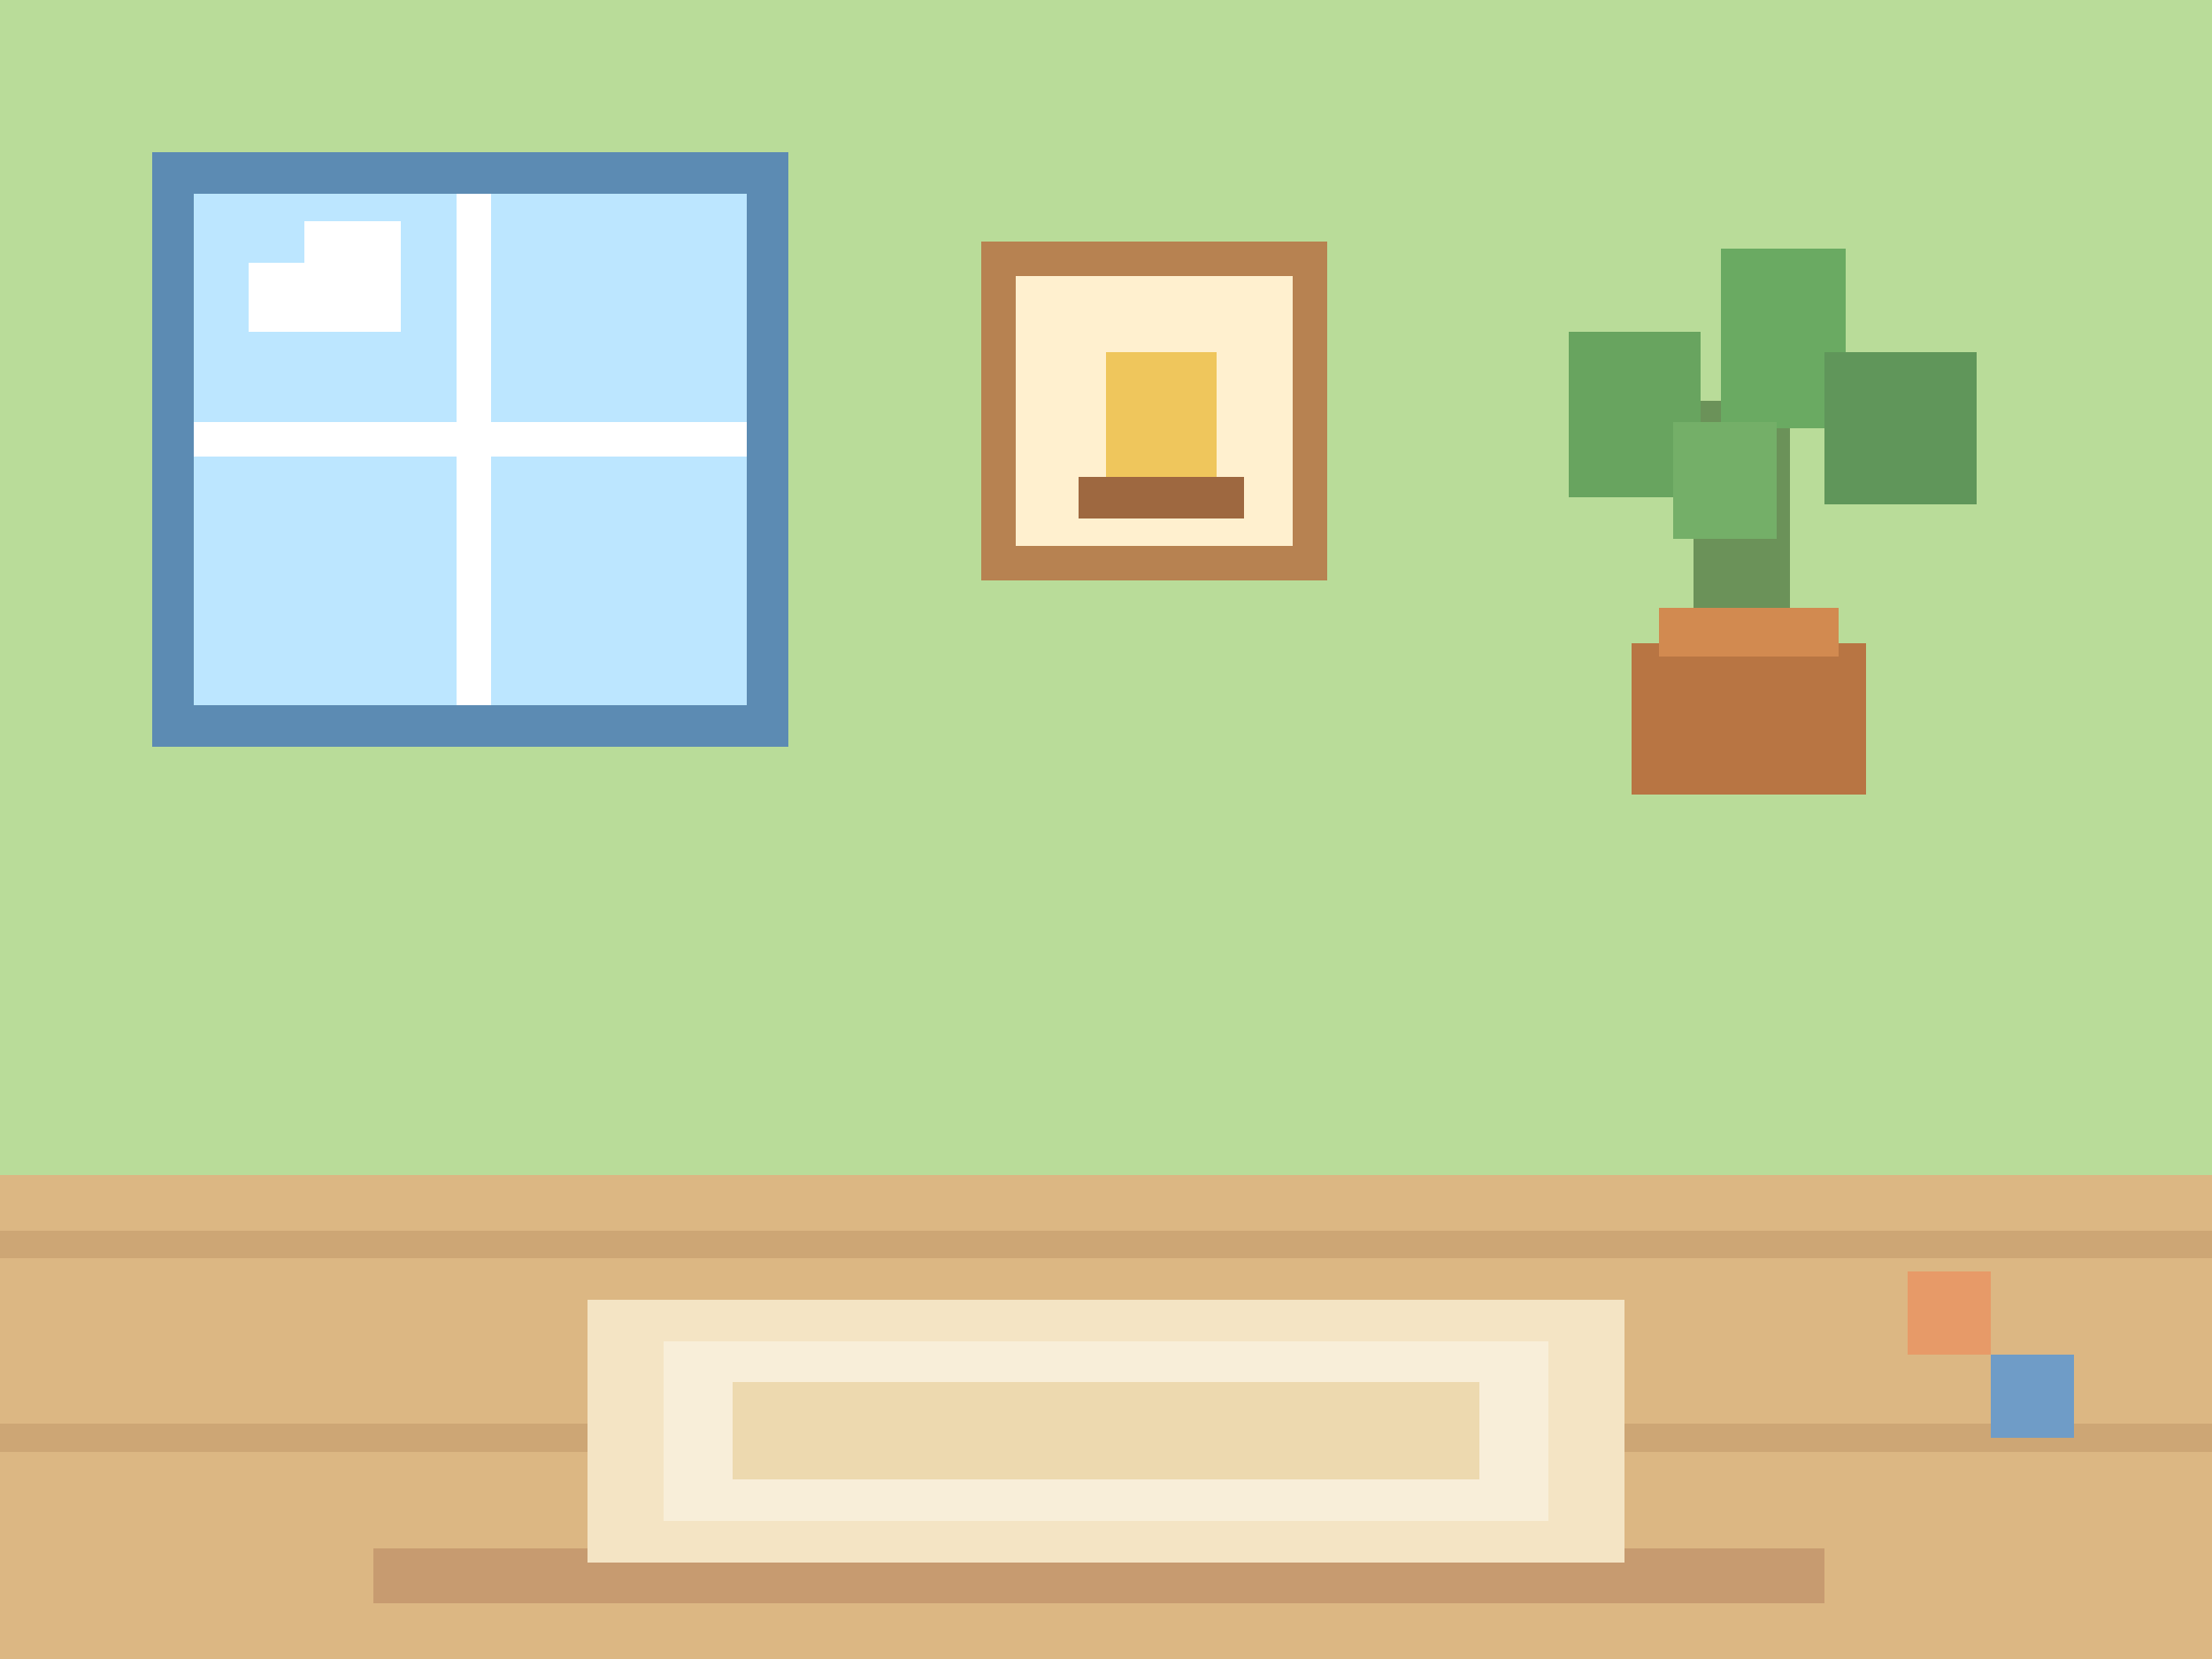
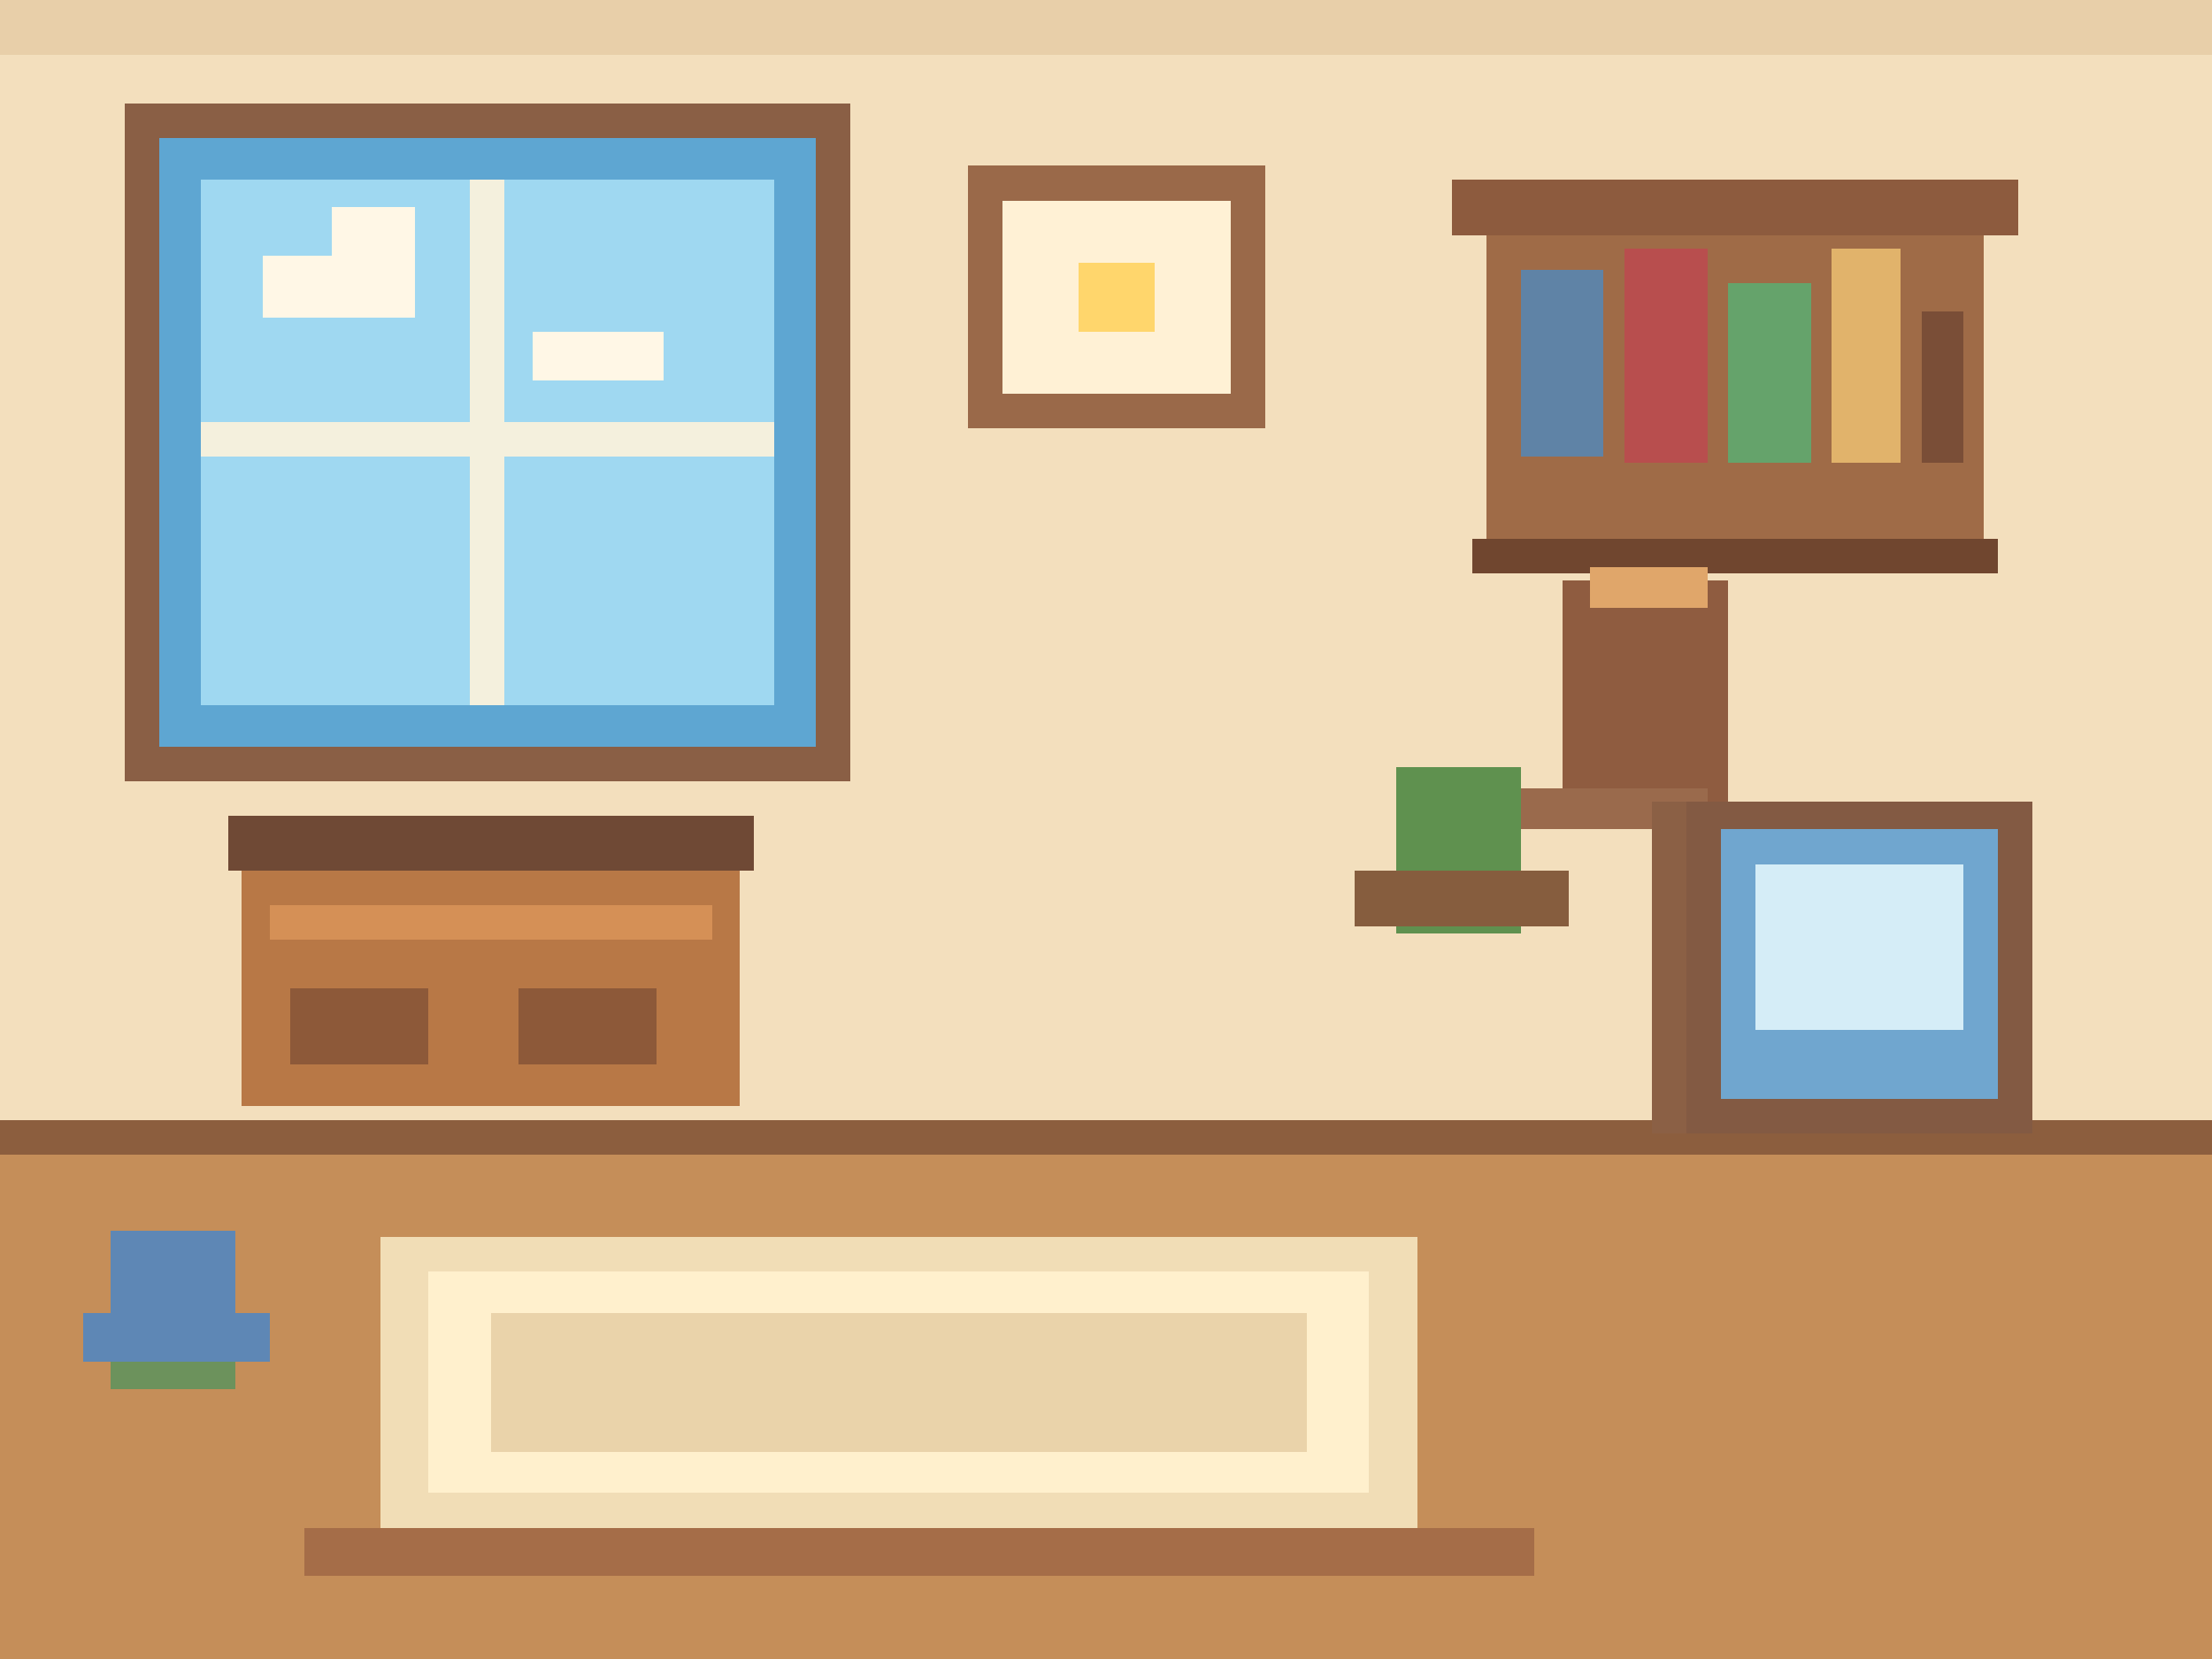
<svg xmlns="http://www.w3.org/2000/svg" width="320" height="240" viewBox="0 0 320 240" shape-rendering="crispEdges">
-   <rect width="320" height="170" fill="#b9dc99" />
-   <rect y="170" width="320" height="70" fill="#dcb783" />
-   <rect x="22" y="22" width="92" height="86" fill="#5c8bb3" />
-   <rect x="28" y="28" width="80" height="74" fill="#bce6ff" />
-   <rect x="66" y="28" width="5" height="74" fill="#fff" />
-   <rect x="28" y="61" width="80" height="5" fill="#fff" />
-   <rect x="36" y="38" width="22" height="10" fill="#fff" />
-   <rect x="44" y="32" width="14" height="6" fill="#fff" />
-   <rect x="245" y="58" width="14" height="47" fill="#6b9259" />
-   <rect x="236" y="93" width="34" height="22" fill="#b87543" />
-   <rect x="240" y="88" width="26" height="7" fill="#d28a50" />
-   <rect x="227" y="48" width="19" height="24" fill="#68a45f" />
-   <rect x="249" y="36" width="18" height="26" fill="#6aaa62" />
-   <rect x="264" y="51" width="22" height="22" fill="#60965a" />
-   <rect x="242" y="61" width="15" height="17" fill="#74af68" />
-   <rect x="142" y="35" width="50" height="49" fill="#b78251" />
-   <rect x="147" y="40" width="40" height="39" fill="#fff0cf" />
-   <rect x="160" y="51" width="16" height="18" fill="#efc65c" />
-   <rect x="156" y="69" width="24" height="6" fill="#9e6840" />
-   <rect y="178" width="320" height="4" fill="#cda675" />
-   <rect y="206" width="320" height="4" fill="#cda675" />
-   <rect x="54" y="224" width="210" height="8" fill="#c79b70" />
-   <rect x="85" y="188" width="150" height="38" fill="#f4e4c4" />
-   <rect x="96" y="194" width="128" height="26" fill="#f8eed9" />
-   <rect x="106" y="200" width="108" height="14" fill="#edd9af" />
-   <rect x="276" y="184" width="12" height="12" fill="#e79a68" />
-   <rect x="288" y="196" width="12" height="12" fill="#6f9cc7" />
+   <rect width="320" height="240" fill="#f3dfbd" />
+   <rect y="166" width="320" height="74" fill="#c58e59" />
+   <rect y="162" width="320" height="5" fill="#8c5e3e" />
+   <rect x="0" y="0" width="320" height="8" fill="#e8cfa9" />
+   <rect x="18" y="15" width="105" height="98" fill="#8a5f45" />
+   <rect x="23" y="20" width="95" height="88" fill="#5ea6d2" />
+   <rect x="29" y="26" width="83" height="76" fill="#9fd8f1" />
+   <rect x="68" y="26" width="5" height="76" fill="#f4f0dd" />
+   <rect x="29" y="61" width="83" height="5" fill="#f4f0dd" />
+   <rect x="38" y="37" width="22" height="9" fill="#fff7e6" />
+   <rect x="48" y="30" width="12" height="7" fill="#fff7e6" />
+   <rect x="77" y="48" width="19" height="7" fill="#fff7e6" />
+   <rect x="33" y="118" width="76" height="8" fill="#6f4935" />
+   <rect x="35" y="126" width="72" height="34" fill="#b87846" />
+   <rect x="39" y="131" width="64" height="5" fill="#d59056" />
+   <rect x="42" y="143" width="20" height="11" fill="#8d5939" />
+   <rect x="75" y="143" width="20" height="11" fill="#8d5939" />
+   <rect x="140" y="24" width="43" height="38" fill="#9a6949" />
+   <rect x="145" y="29" width="33" height="28" fill="#fff1d5" />
+   <rect x="156" y="38" width="11" height="10" fill="#ffd66c" />
+   <rect x="210" y="26" width="82" height="8" fill="#8d5b3e" />
+   <rect x="215" y="34" width="72" height="44" fill="#9f6b47" />
+   <rect x="220" y="39" width="12" height="27" fill="#5f83a6" />
+   <rect x="235" y="36" width="12" height="31" fill="#b84e4e" />
+   <rect x="250" y="41" width="12" height="26" fill="#65a36b" />
+   <rect x="265" y="36" width="10" height="31" fill="#e1b36b" />
+   <rect x="278" y="45" width="6" height="22" fill="#7a4e37" />
+   <rect x="213" y="78" width="76" height="5" fill="#70462f" />
+   <rect x="226" y="84" width="24" height="32" fill="#8f5c40" />
+   <rect x="230" y="82" width="17" height="6" fill="#e0a66a" />
+   <rect x="215" y="114" width="32" height="6" fill="#9a6a4c" />
+   <rect x="202" y="111" width="18" height="24" fill="#5f914f" />
+   <rect x="196" y="126" width="31" height="8" fill="#865d3e" />
+   <rect x="239" y="116" width="6" height="48" fill="#8b6045" />
+   <rect x="244" y="116" width="50" height="48" fill="#835a43" />
+   <rect x="249" y="120" width="40" height="39" fill="#70a6cf" />
+   <rect x="254" y="125" width="30" height="24" fill="#d5edf7" />
+   <rect x="55" y="179" width="150" height="43" fill="#f1ddb6" />
+   <rect x="62" y="184" width="136" height="32" fill="#fff0cd" />
+   <rect x="71" y="190" width="118" height="20" fill="#ead3aa" />
+   <rect x="44" y="221" width="178" height="7" fill="#a56d48" />
+   <rect x="16" y="178" width="18" height="12" fill="#5e87b5" />
+   <rect x="12" y="190" width="27" height="7" fill="#5e87b5" />
+   <rect x="16" y="197" width="18" height="4" fill="#6c925c" />
</svg>
